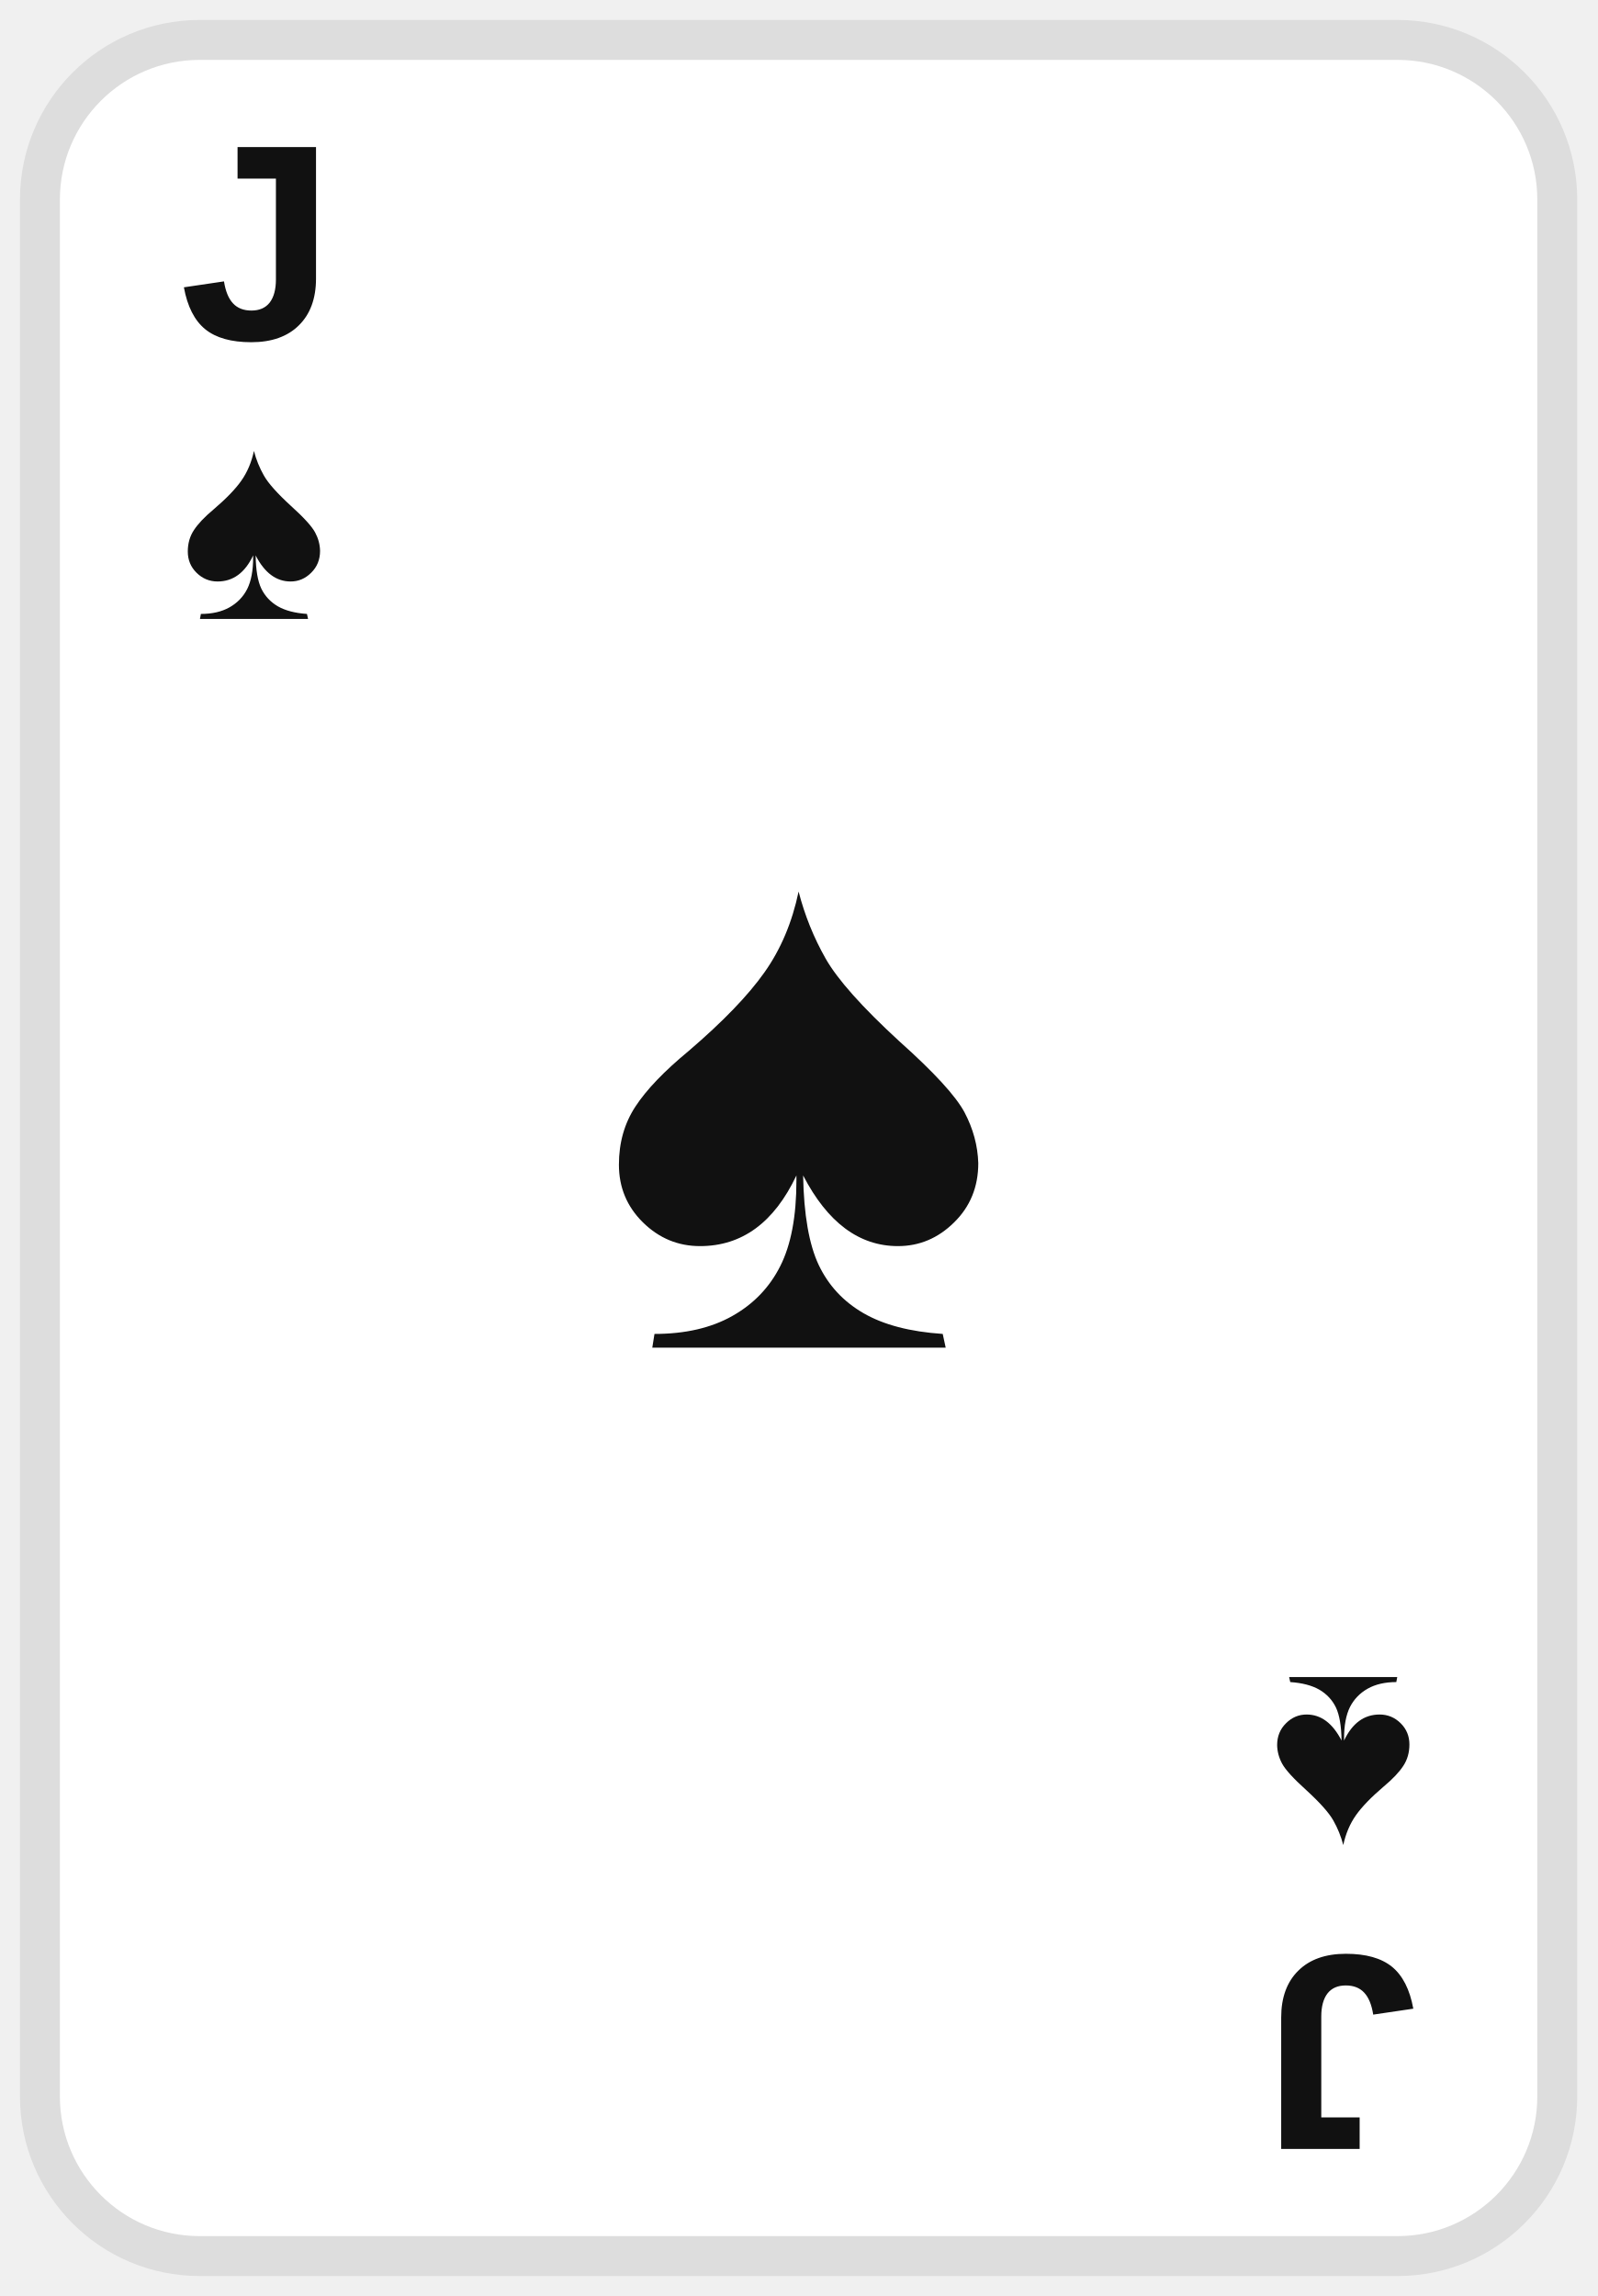
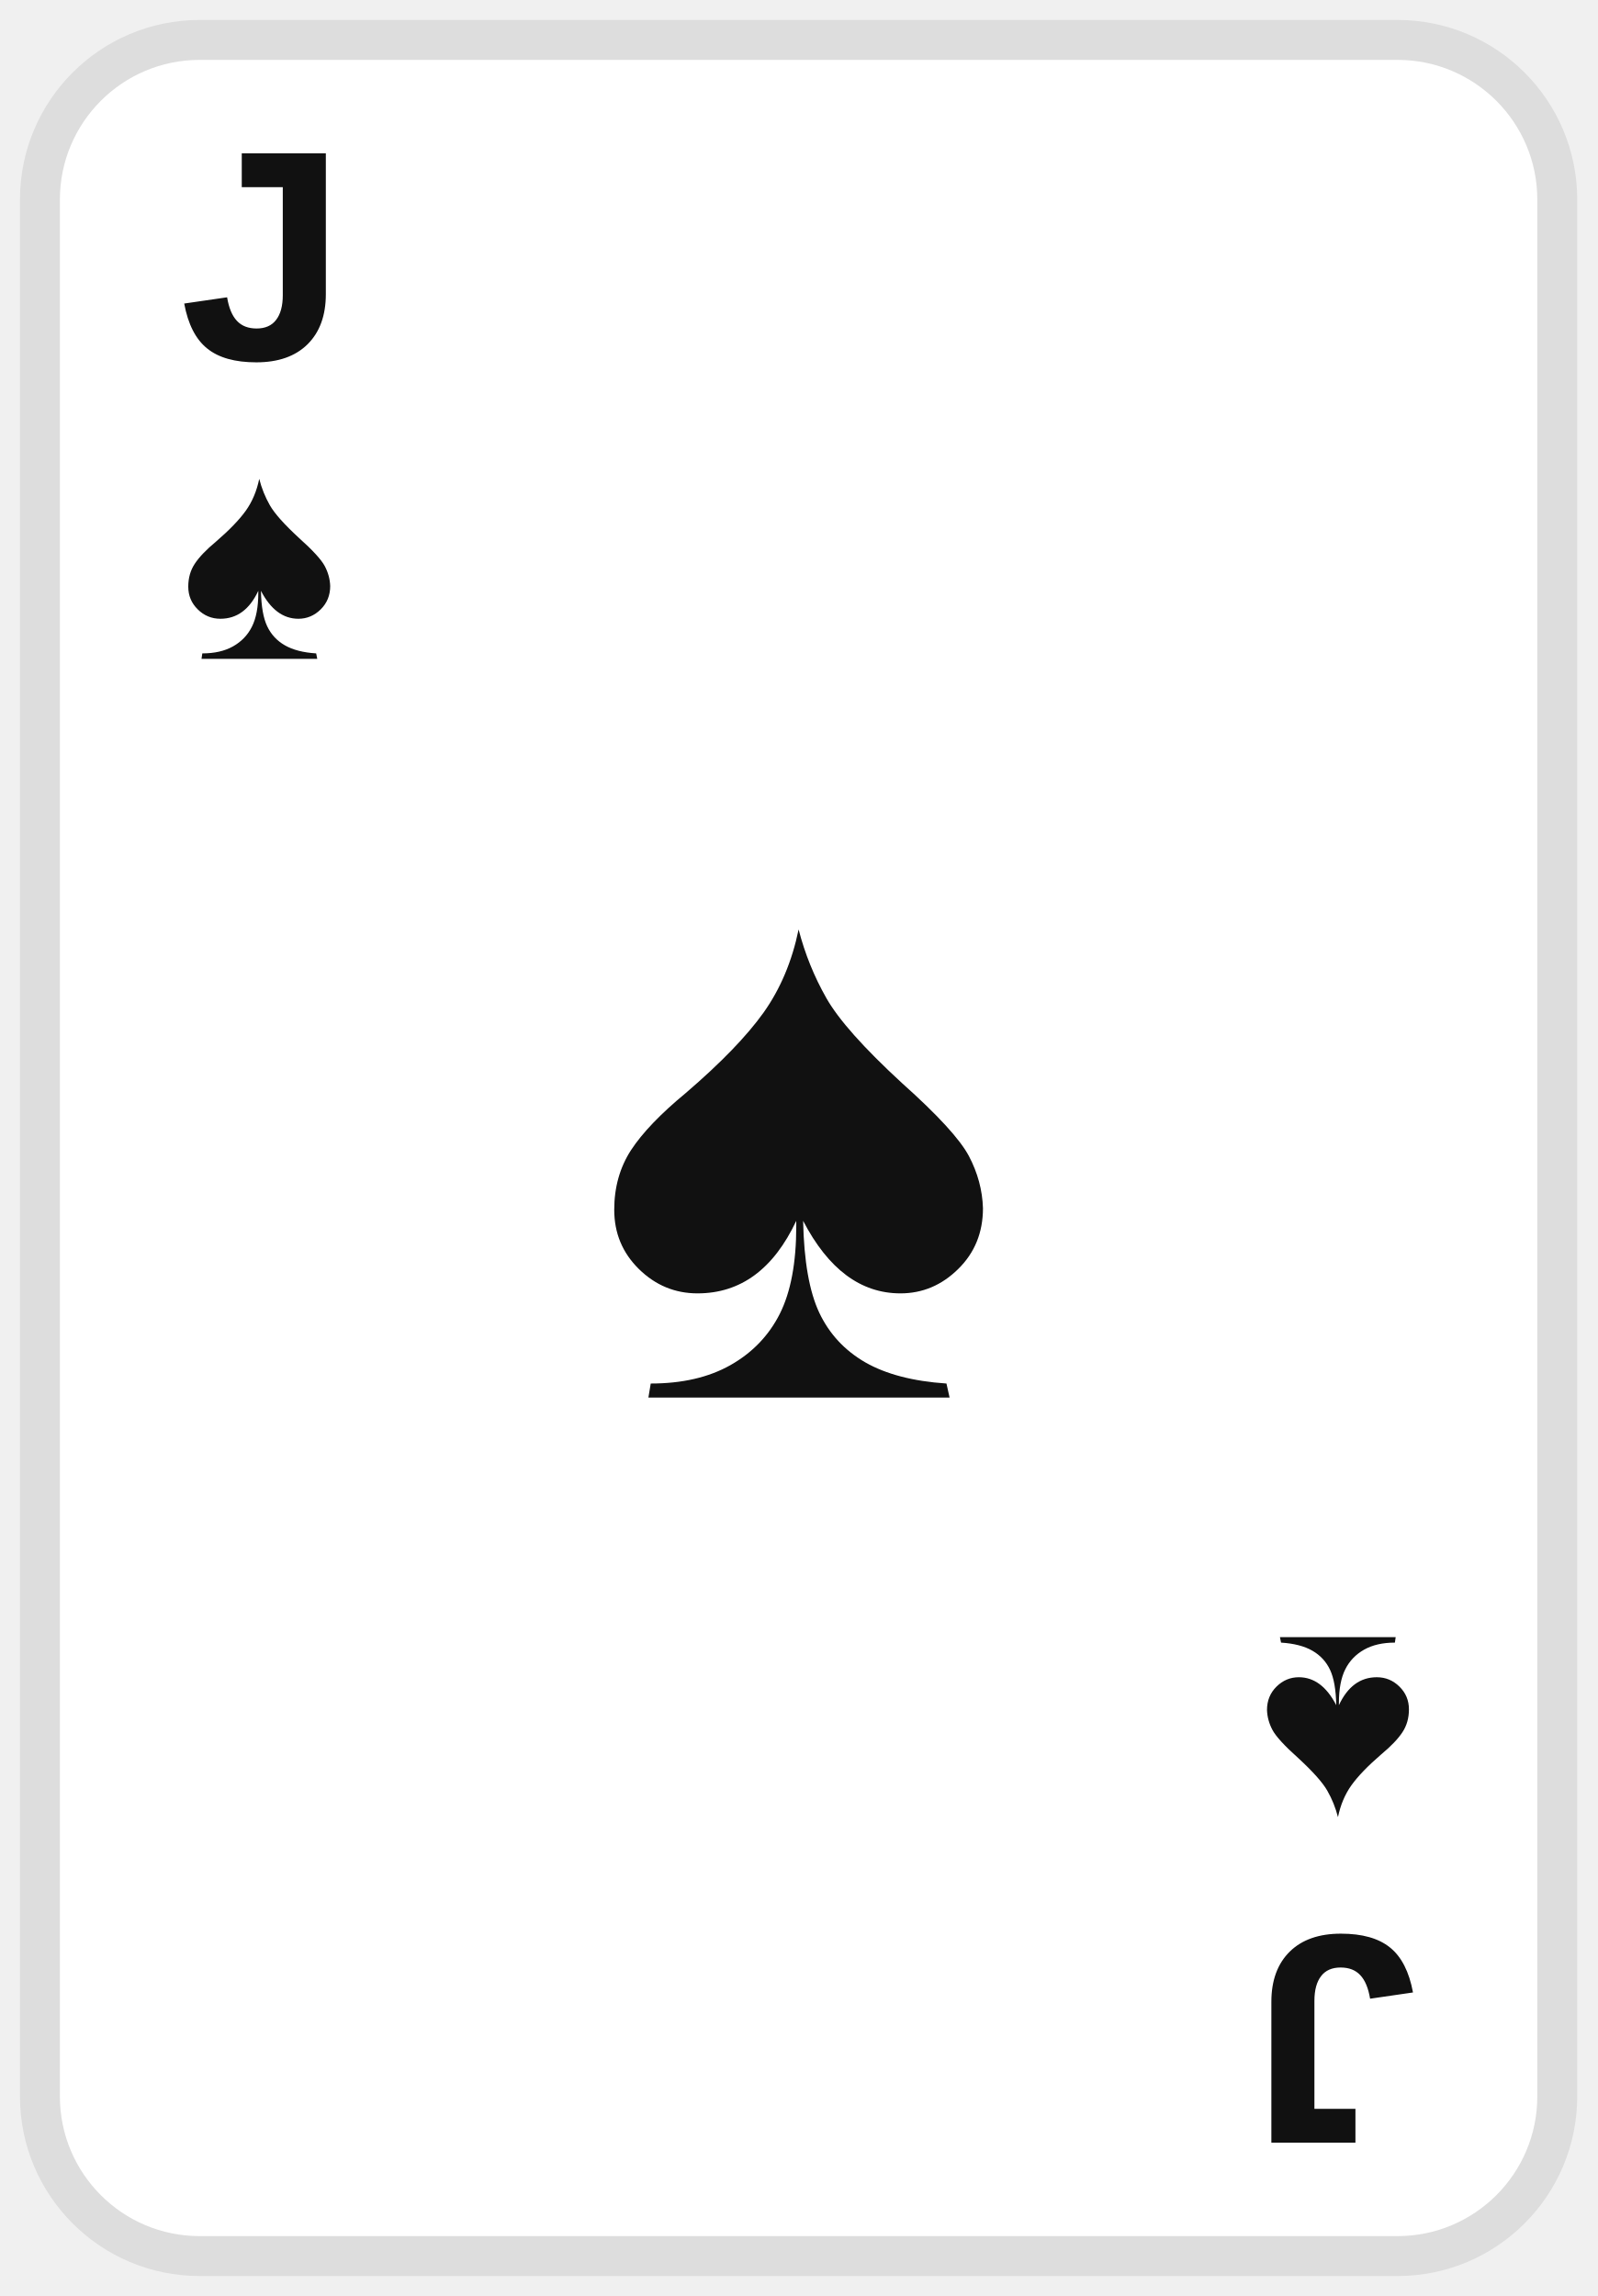
<svg xmlns="http://www.w3.org/2000/svg" width="160" height="230" viewBox="0 0 160 230">
-   <rect x="4" y="4" width="152" height="222" rx="16" fill="white" stroke="#dddddd" stroke-width="4" />
-   <text x="18" y="34" font-size="28" font-family="Arial" font-weight="bold" fill="#111111">J</text>
-   <text x="18" y="62" font-size="28" font-family="Arial" fill="#111111">♠</text>
-   <text x="80" y="135" text-anchor="middle" font-size="76" font-family="Arial" fill="#111111">♠</text>
+   <rect x="4" y="4" width="152" height="222" rx="16" fill="white" stroke="#ddd" stroke-width="4" />
+   <text x="18" y="36" font-size="30" font-family="Arial" font-weight="bold" fill="#111">J</text>
+   <text x="18" y="66" font-size="30" font-family="Arial" fill="#111">♠</text>
+   <text x="80" y="140" text-anchor="middle" font-size="78" font-family="Arial" fill="#111">♠</text>
  <g transform="rotate(180 80 115)">
-     <text x="18" y="34" font-size="28" font-family="Arial" font-weight="bold" fill="#111111">J</text>
-     <text x="18" y="62" font-size="28" font-family="Arial" fill="#111111">♠</text>
+     <text x="18" y="36" font-size="30" font-family="Arial" font-weight="bold" fill="#111">J</text>
+     <text x="18" y="66" font-size="30" font-family="Arial" fill="#111">♠</text>
  </g>
</svg>
